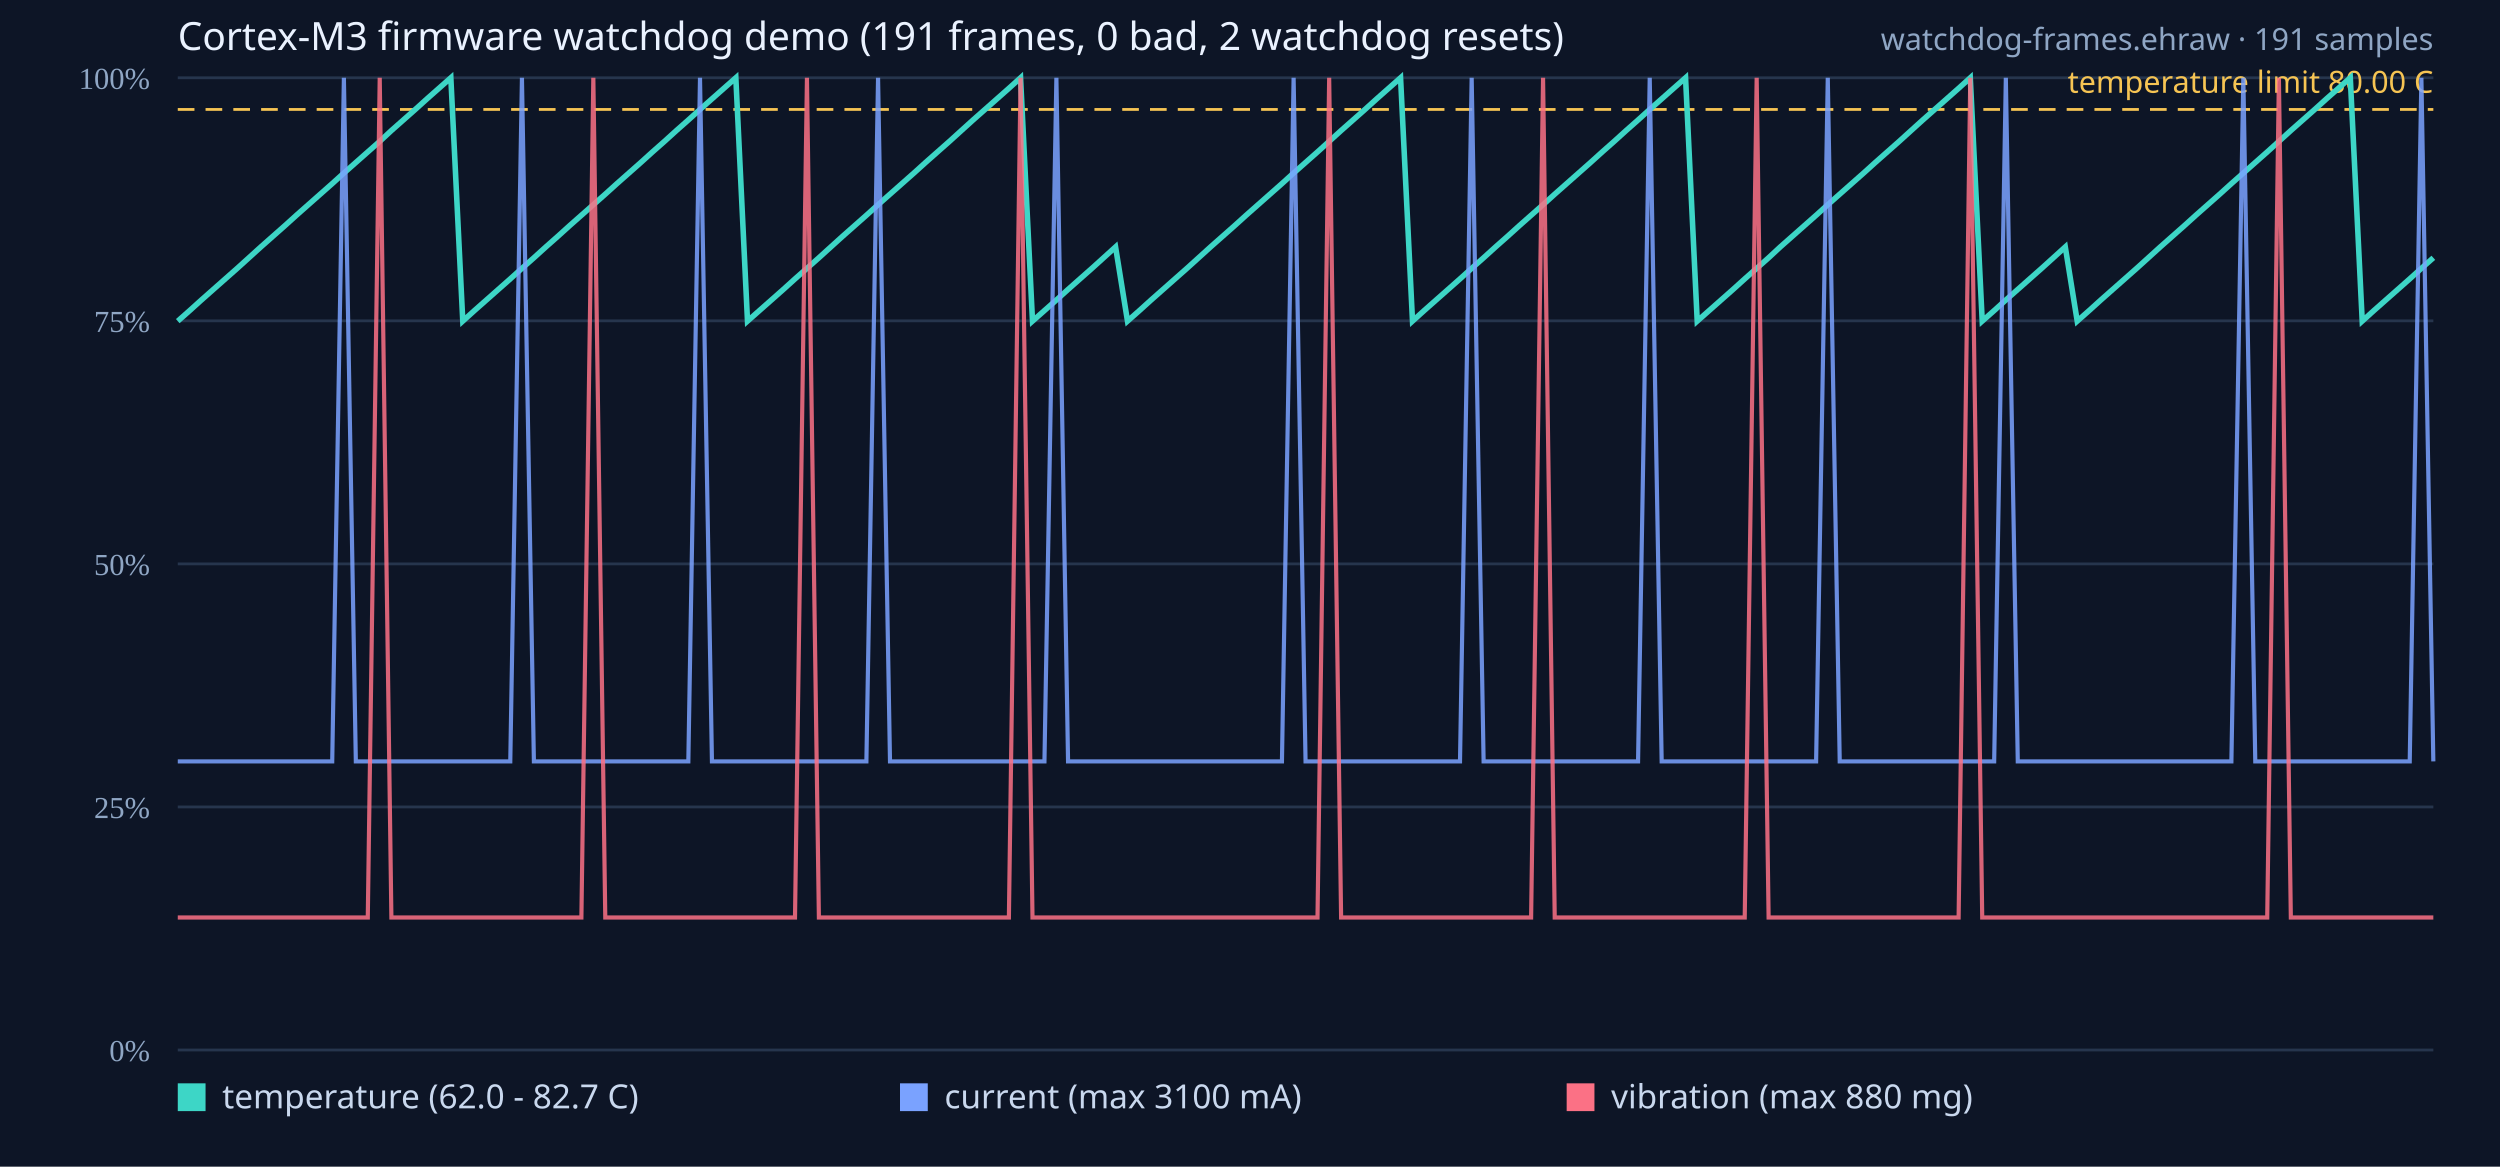
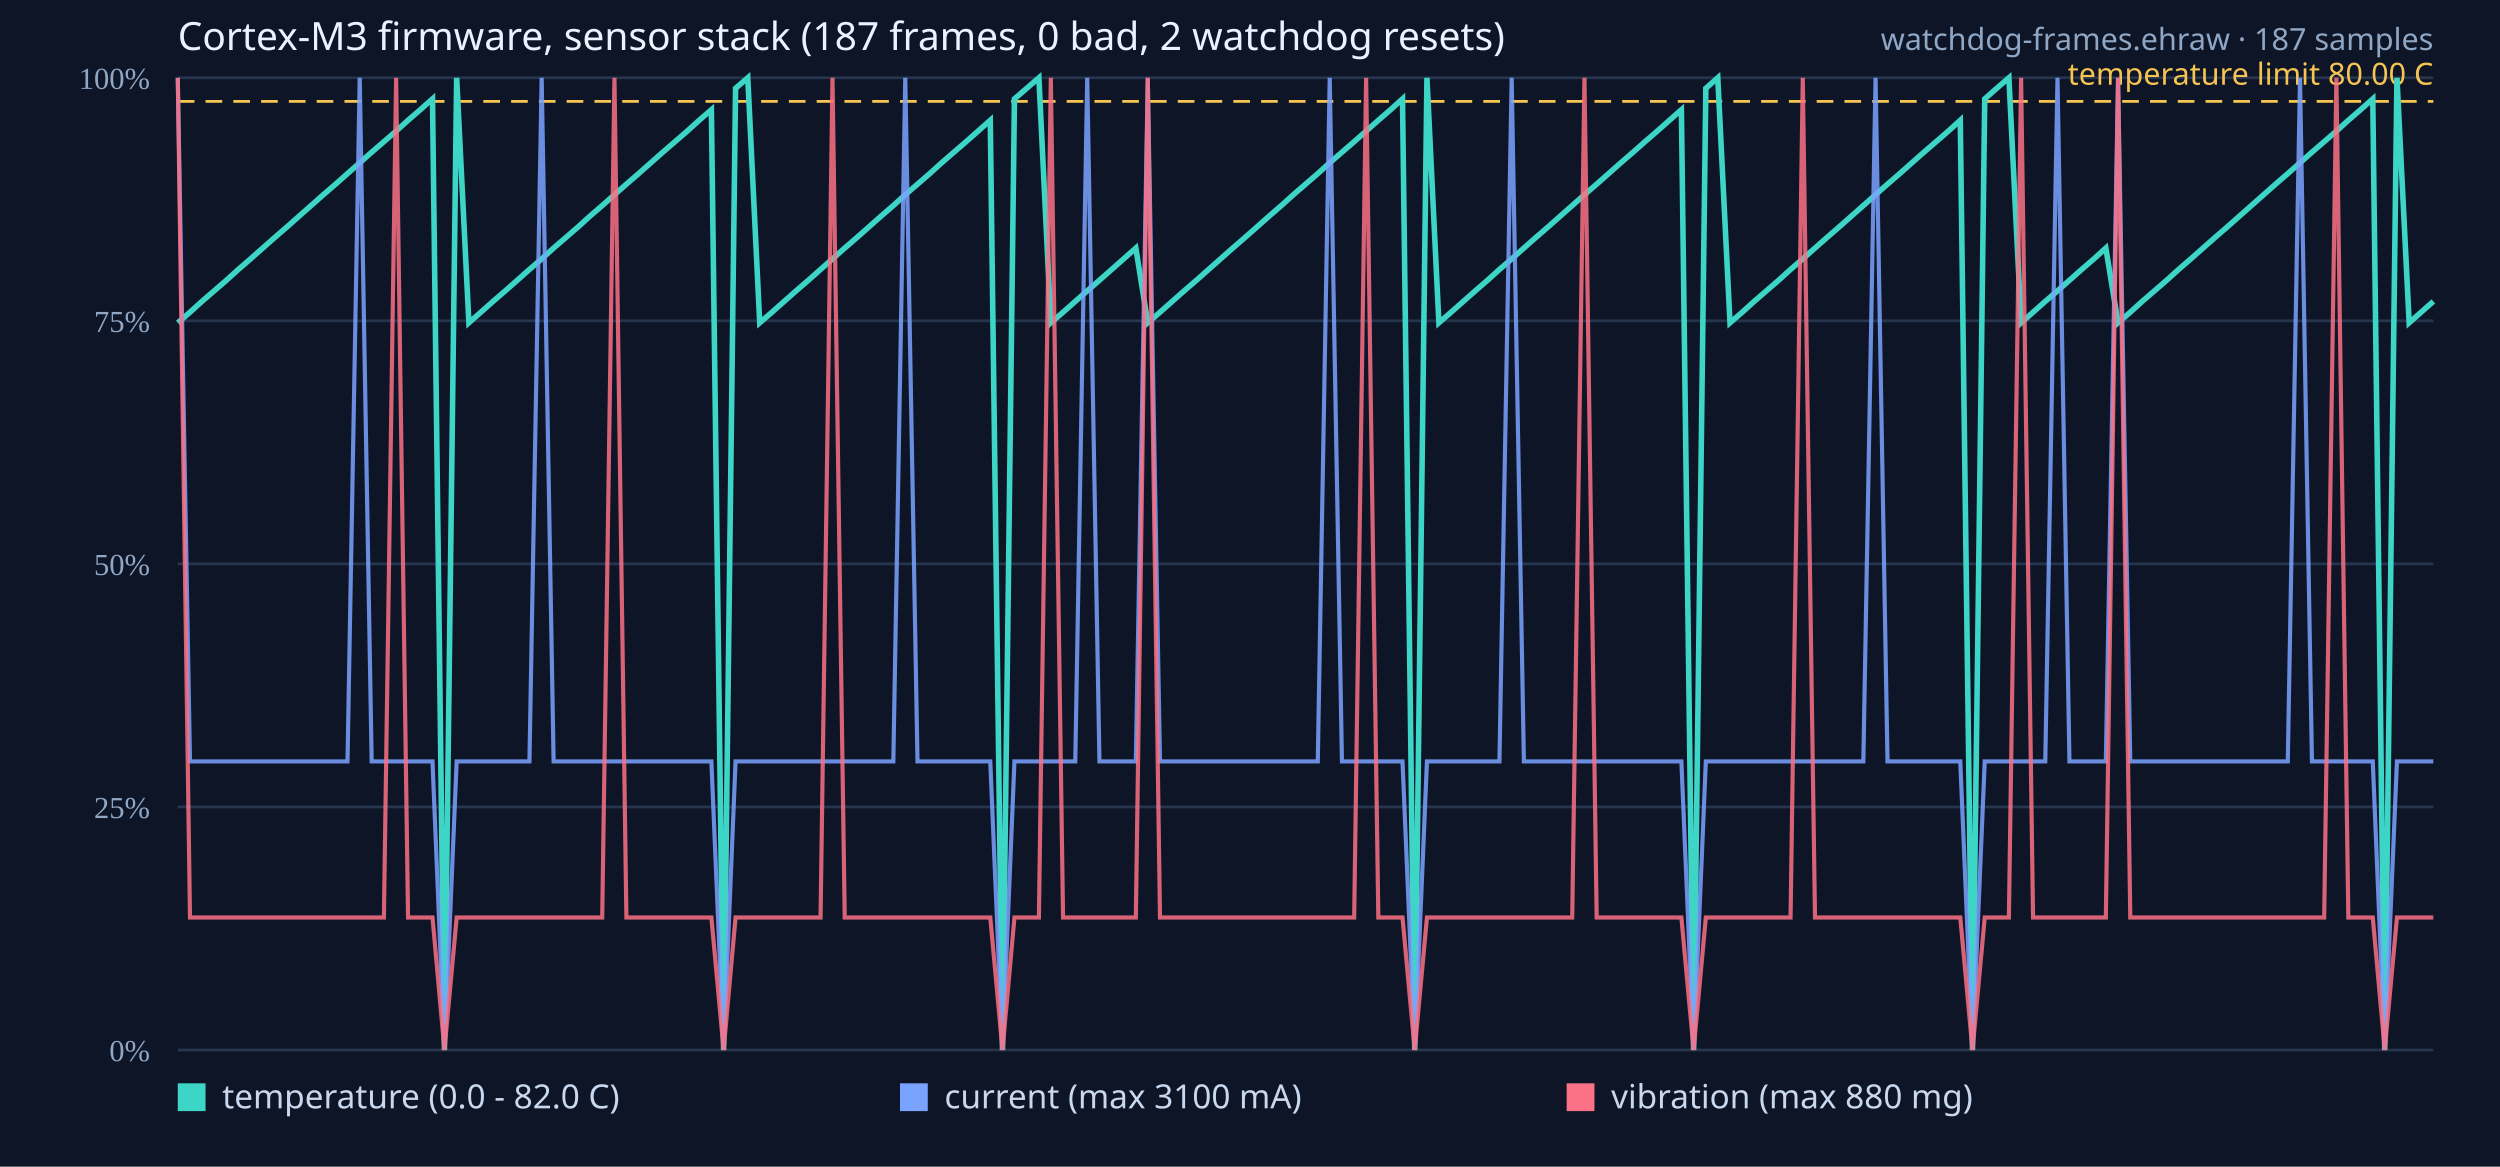
<svg xmlns="http://www.w3.org/2000/svg" width="900" height="420" viewBox="0 0 900 420" role="img">
  <rect width="900" height="420" fill="#0d1526" />
-   <text x="64" y="18" fill="#eaf2ff" font-size="14" font-family="Segoe UI, sans-serif">Cortex-M3 firmware watchdog demo (191 frames, 0 bad, 2 watchdog resets)</text>
-   <text x="876" y="18" fill="#8fa6c4" font-size="11" text-anchor="end" font-family="Segoe UI, sans-serif">watchdog-frames.ehraw · 191 samples</text>
+   <text x="64" y="18" fill="#eaf2ff" font-size="14" font-family="Segoe UI, sans-serif">Cortex-M3 firmware, sensor stack (187 frames, 0 bad, 2 watchdog resets)</text>
+   <text x="876" y="18" fill="#8fa6c4" font-size="11" text-anchor="end" font-family="Segoe UI, sans-serif">watchdog-frames.ehraw · 187 samples</text>
  <line x1="64" y1="28.0" x2="876" y2="28.0" stroke="#26354d" stroke-width="1" />
  <text x="54" y="32.0" fill="#8fa6c4" font-size="11" text-anchor="end">100%</text>
  <line x1="64" y1="115.5" x2="876" y2="115.5" stroke="#26354d" stroke-width="1" />
  <text x="54" y="119.5" fill="#8fa6c4" font-size="11" text-anchor="end">75%</text>
  <line x1="64" y1="203.0" x2="876" y2="203.0" stroke="#26354d" stroke-width="1" />
  <text x="54" y="207.0" fill="#8fa6c4" font-size="11" text-anchor="end">50%</text>
  <line x1="64" y1="290.5" x2="876" y2="290.5" stroke="#26354d" stroke-width="1" />
  <text x="54" y="294.5" fill="#8fa6c4" font-size="11" text-anchor="end">25%</text>
  <line x1="64" y1="378.0" x2="876" y2="378.0" stroke="#26354d" stroke-width="1" />
  <text x="54" y="382.0" fill="#8fa6c4" font-size="11" text-anchor="end">0%</text>
-   <line x1="64" y1="39.4" x2="876" y2="39.4" stroke="#f6c453" stroke-width="1" stroke-dasharray="6 4" />
-   <text x="876" y="33.4" fill="#f6c453" font-size="11" text-anchor="end" font-family="Segoe UI, sans-serif">temperature limit 80.00 C</text>
-   <polyline points="64.0,115.6 68.3,111.8 72.5,108.0 76.8,104.2 81.1,100.4 85.4,96.6 89.6,92.8 93.9,88.9 98.2,85.1 102.5,81.3 106.7,77.5 111.0,73.7 115.3,69.9 119.6,66.1 123.8,62.3 128.1,58.5 132.4,54.7 136.7,50.9 140.9,47.0 145.2,43.2 149.5,39.4 153.7,35.6 158.0,31.8 162.3,28.0 166.6,115.6 170.8,111.8 175.1,108.0 179.4,104.2 183.7,100.4 187.9,96.6 192.2,92.8 196.5,88.9 200.8,85.1 205.0,81.3 209.3,77.5 213.6,73.7 217.9,69.9 222.1,66.1 226.4,62.3 230.7,58.5 234.9,54.7 239.2,50.9 243.5,47.0 247.8,43.2 252.0,39.4 256.3,35.6 260.6,31.8 264.9,28.0 269.1,115.6 273.4,111.8 277.7,108.0 282.0,104.2 286.2,100.4 290.5,96.6 294.8,92.8 299.1,88.9 303.3,85.1 307.6,81.3 311.9,77.5 316.1,73.7 320.4,69.9 324.7,66.1 329.0,62.3 333.2,58.5 337.5,54.7 341.8,50.9 346.1,47.0 350.3,43.2 354.6,39.4 358.9,35.6 363.2,31.8 367.4,28.0 371.7,115.6 376.0,111.8 380.3,108.0 384.5,104.2 388.8,100.4 393.1,96.6 397.3,92.8 401.6,88.9 405.9,115.6 410.2,111.8 414.4,108.0 418.7,104.2 423.0,100.4 427.3,96.6 431.5,92.8 435.8,88.9 440.1,85.1 444.4,81.3 448.6,77.5 452.9,73.7 457.2,69.9 461.5,66.1 465.7,62.3 470.0,58.5 474.3,54.7 478.5,50.9 482.8,47.0 487.1,43.2 491.4,39.4 495.6,35.6 499.9,31.8 504.2,28.0 508.5,115.6 512.7,111.8 517.0,108.0 521.3,104.2 525.6,100.4 529.8,96.6 534.1,92.8 538.4,88.9 542.7,85.1 546.9,81.3 551.2,77.5 555.5,73.7 559.7,69.9 564.0,66.1 568.3,62.3 572.6,58.5 576.8,54.7 581.1,50.9 585.4,47.0 589.7,43.2 593.9,39.4 598.2,35.6 602.5,31.8 606.8,28.0 611.0,115.6 615.3,111.8 619.6,108.0 623.9,104.2 628.1,100.4 632.4,96.6 636.7,92.8 640.9,88.9 645.2,85.1 649.5,81.3 653.8,77.5 658.0,73.7 662.3,69.9 666.6,66.1 670.9,62.3 675.1,58.5 679.4,54.7 683.7,50.9 688.0,47.0 692.2,43.2 696.5,39.4 700.8,35.6 705.1,31.8 709.3,28.0 713.6,115.6 717.9,111.8 722.1,108.0 726.4,104.2 730.7,100.4 735.0,96.6 739.2,92.8 743.5,88.9 747.8,115.6 752.1,111.8 756.3,108.0 760.6,104.2 764.9,100.4 769.2,96.6 773.4,92.8 777.7,88.9 782.0,85.1 786.3,81.3 790.5,77.5 794.8,73.7 799.1,69.9 803.3,66.1 807.6,62.3 811.9,58.5 816.2,54.7 820.4,50.9 824.7,47.0 829.0,43.2 833.3,39.4 837.5,35.6 841.8,31.8 846.1,28.0 850.4,115.6 854.6,111.8 858.9,108.0 863.2,104.2 867.5,100.4 871.7,96.6 876.0,92.8" fill="none" stroke="#3dd6c6" stroke-width="2" />
-   <polyline points="64.0,274.1 68.3,274.1 72.5,274.1 76.8,274.1 81.1,274.1 85.4,274.1 89.6,274.1 93.9,274.1 98.2,274.1 102.5,274.1 106.7,274.1 111.0,274.1 115.3,274.1 119.6,274.1 123.8,28.0 128.1,274.1 132.4,274.1 136.7,274.1 140.9,274.1 145.2,274.1 149.5,274.1 153.7,274.1 158.0,274.1 162.3,274.1 166.6,274.1 170.8,274.1 175.1,274.1 179.4,274.1 183.7,274.1 187.9,28.0 192.2,274.1 196.5,274.1 200.8,274.1 205.0,274.1 209.3,274.1 213.6,274.1 217.9,274.1 222.1,274.1 226.4,274.1 230.7,274.1 234.9,274.1 239.2,274.1 243.5,274.1 247.8,274.1 252.0,28.0 256.3,274.1 260.6,274.1 264.9,274.1 269.1,274.1 273.4,274.1 277.7,274.1 282.0,274.1 286.2,274.1 290.5,274.1 294.8,274.1 299.1,274.1 303.3,274.1 307.6,274.1 311.9,274.1 316.1,28.0 320.4,274.1 324.7,274.1 329.0,274.1 333.2,274.1 337.5,274.1 341.8,274.1 346.1,274.1 350.3,274.1 354.6,274.1 358.9,274.1 363.2,274.1 367.4,274.1 371.7,274.1 376.0,274.1 380.3,28.0 384.5,274.1 388.8,274.1 393.1,274.1 397.3,274.1 401.6,274.1 405.9,274.1 410.2,274.1 414.4,274.1 418.7,274.1 423.0,274.1 427.3,274.1 431.5,274.1 435.8,274.1 440.1,274.1 444.4,274.1 448.6,274.1 452.9,274.1 457.2,274.1 461.5,274.1 465.7,28.0 470.0,274.1 474.3,274.1 478.5,274.1 482.8,274.1 487.1,274.1 491.4,274.1 495.6,274.1 499.9,274.1 504.2,274.1 508.5,274.1 512.7,274.1 517.0,274.1 521.3,274.1 525.6,274.1 529.8,28.0 534.1,274.1 538.4,274.1 542.7,274.1 546.9,274.1 551.2,274.1 555.5,274.1 559.7,274.1 564.0,274.1 568.3,274.1 572.6,274.1 576.8,274.1 581.1,274.1 585.4,274.1 589.7,274.1 593.9,28.0 598.2,274.1 602.5,274.1 606.8,274.1 611.0,274.1 615.3,274.1 619.6,274.1 623.9,274.1 628.1,274.1 632.4,274.1 636.7,274.1 640.9,274.1 645.2,274.1 649.5,274.1 653.8,274.1 658.0,28.0 662.3,274.1 666.6,274.1 670.9,274.1 675.1,274.1 679.4,274.1 683.7,274.1 688.0,274.1 692.2,274.1 696.5,274.1 700.8,274.1 705.1,274.1 709.3,274.1 713.6,274.1 717.9,274.1 722.1,28.0 726.4,274.1 730.7,274.1 735.0,274.1 739.2,274.1 743.5,274.1 747.8,274.1 752.1,274.1 756.3,274.1 760.6,274.1 764.9,274.1 769.2,274.1 773.4,274.1 777.7,274.1 782.0,274.1 786.3,274.1 790.5,274.1 794.8,274.1 799.1,274.1 803.3,274.1 807.6,28.0 811.9,274.1 816.2,274.1 820.4,274.1 824.7,274.1 829.0,274.1 833.3,274.1 837.5,274.1 841.8,274.1 846.1,274.1 850.4,274.1 854.6,274.1 858.9,274.1 863.2,274.1 867.5,274.1 871.7,28.0 876.0,274.1" fill="none" stroke="#7aa2ff" stroke-width="1.5" opacity="0.85" />
-   <polyline points="64.0,330.3 68.3,330.3 72.5,330.3 76.8,330.3 81.1,330.3 85.4,330.3 89.6,330.3 93.9,330.3 98.2,330.3 102.5,330.3 106.7,330.3 111.0,330.3 115.3,330.3 119.6,330.3 123.8,330.3 128.1,330.3 132.4,330.3 136.7,28.0 140.9,330.3 145.2,330.3 149.5,330.3 153.7,330.3 158.0,330.3 162.3,330.3 166.6,330.3 170.8,330.3 175.1,330.3 179.4,330.3 183.7,330.3 187.9,330.3 192.2,330.3 196.5,330.3 200.8,330.3 205.0,330.3 209.3,330.3 213.6,28.0 217.9,330.3 222.1,330.3 226.4,330.3 230.7,330.3 234.9,330.3 239.2,330.3 243.5,330.3 247.8,330.3 252.0,330.3 256.3,330.3 260.6,330.3 264.9,330.3 269.1,330.3 273.4,330.3 277.7,330.3 282.0,330.3 286.2,330.3 290.5,28.0 294.8,330.3 299.1,330.3 303.3,330.3 307.6,330.3 311.9,330.3 316.1,330.3 320.4,330.3 324.7,330.3 329.0,330.3 333.2,330.3 337.5,330.3 341.8,330.3 346.1,330.3 350.3,330.3 354.6,330.3 358.9,330.3 363.2,330.3 367.4,28.0 371.7,330.3 376.0,330.3 380.3,330.3 384.5,330.3 388.8,330.3 393.1,330.3 397.3,330.3 401.6,330.3 405.9,330.3 410.2,330.3 414.4,330.3 418.7,330.3 423.0,330.3 427.3,330.3 431.5,330.3 435.8,330.3 440.1,330.3 444.4,330.3 448.6,330.3 452.9,330.3 457.2,330.3 461.5,330.3 465.7,330.3 470.0,330.3 474.3,330.3 478.5,28.0 482.8,330.3 487.1,330.3 491.4,330.3 495.6,330.3 499.9,330.3 504.2,330.3 508.5,330.3 512.7,330.3 517.0,330.3 521.3,330.3 525.6,330.3 529.8,330.3 534.1,330.3 538.4,330.3 542.7,330.3 546.9,330.3 551.2,330.3 555.5,28.0 559.7,330.3 564.0,330.3 568.3,330.3 572.6,330.3 576.8,330.3 581.1,330.3 585.4,330.3 589.7,330.3 593.9,330.3 598.2,330.3 602.5,330.3 606.8,330.3 611.0,330.3 615.3,330.3 619.6,330.3 623.9,330.3 628.1,330.3 632.4,28.0 636.7,330.3 640.9,330.3 645.2,330.3 649.5,330.3 653.8,330.3 658.0,330.3 662.3,330.3 666.6,330.3 670.9,330.3 675.1,330.3 679.4,330.3 683.7,330.3 688.0,330.3 692.2,330.3 696.5,330.3 700.8,330.3 705.1,330.3 709.3,28.0 713.6,330.3 717.9,330.3 722.1,330.3 726.4,330.3 730.7,330.3 735.0,330.3 739.2,330.3 743.5,330.3 747.8,330.3 752.1,330.3 756.3,330.3 760.6,330.3 764.9,330.3 769.2,330.3 773.4,330.3 777.7,330.3 782.0,330.3 786.3,330.3 790.5,330.3 794.8,330.3 799.1,330.3 803.3,330.3 807.6,330.3 811.9,330.3 816.2,330.3 820.4,28.0 824.7,330.3 829.0,330.3 833.3,330.3 837.5,330.3 841.8,330.3 846.1,330.3 850.4,330.3 854.6,330.3 858.9,330.3 863.2,330.3 867.5,330.3 871.7,330.3 876.0,330.3" fill="none" stroke="#fb7185" stroke-width="1.5" opacity="0.85" />
+   <line x1="64" y1="36.5" x2="876" y2="36.5" stroke="#f6c453" stroke-width="1" stroke-dasharray="6 4" />
+   <text x="876" y="30.5" fill="#f6c453" font-size="11" text-anchor="end" font-family="Segoe UI, sans-serif">temperature limit 80.00 C</text>
+   <polyline points="64.0,116.2 68.4,112.4 72.7,108.5 77.1,104.7 81.5,100.9 85.8,97.0 90.2,93.2 94.6,89.3 98.9,85.5 103.3,81.7 107.7,77.8 112.0,74.0 116.4,70.1 120.8,66.3 125.1,62.5 129.5,58.6 133.8,54.8 138.2,51.0 142.6,47.2 146.9,43.3 151.3,39.5 155.7,35.6 160.0,378.0 164.4,28.0 168.8,116.2 173.1,112.4 177.5,108.5 181.9,104.7 186.2,100.9 190.6,97.0 195.0,93.2 199.3,89.3 203.7,85.5 208.1,81.7 212.4,77.8 216.8,74.0 221.2,70.1 225.5,66.3 229.9,62.5 234.3,58.6 238.6,54.8 243.0,51.0 247.4,47.2 251.7,43.3 256.1,39.5 260.5,378.0 264.8,31.8 269.2,28.0 273.5,116.2 277.9,112.4 282.3,108.5 286.6,104.7 291.0,100.9 295.4,97.0 299.7,93.2 304.1,89.3 308.5,85.5 312.8,81.7 317.2,77.8 321.6,74.0 325.9,70.1 330.3,66.3 334.7,62.5 339.0,58.6 343.4,54.8 347.8,51.0 352.1,47.2 356.5,43.3 360.9,378.0 365.2,35.6 369.6,31.8 374.0,28.0 378.3,116.2 382.7,112.4 387.1,108.5 391.4,104.7 395.8,100.9 400.2,97.0 404.5,93.2 408.9,89.3 413.2,116.2 417.6,112.4 422.0,108.5 426.3,104.7 430.7,100.9 435.1,97.0 439.4,93.2 443.8,89.3 448.2,85.5 452.5,81.7 456.9,77.8 461.3,74.0 465.6,70.1 470.0,66.3 474.4,62.5 478.7,58.6 483.1,54.8 487.5,51.0 491.8,47.2 496.2,43.3 500.6,39.5 504.9,35.6 509.3,378.0 513.7,28.0 518.0,116.2 522.4,112.4 526.8,108.5 531.1,104.7 535.5,100.9 539.8,97.0 544.2,93.2 548.6,89.3 552.9,85.5 557.3,81.7 561.7,77.8 566.0,74.0 570.4,70.1 574.8,66.3 579.1,62.5 583.5,58.6 587.9,54.8 592.2,51.0 596.6,47.2 601.0,43.3 605.3,39.5 609.7,378.0 614.1,31.8 618.4,28.0 622.8,116.2 627.2,112.4 631.5,108.5 635.9,104.7 640.3,100.9 644.6,97.0 649.0,93.2 653.4,89.3 657.7,85.5 662.1,81.7 666.5,77.8 670.8,74.0 675.2,70.1 679.5,66.3 683.9,62.5 688.3,58.6 692.6,54.8 697.0,51.0 701.4,47.2 705.7,43.3 710.1,378.0 714.5,35.6 718.8,31.8 723.2,28.0 727.6,116.2 731.9,112.4 736.3,108.5 740.7,104.7 745.0,100.9 749.4,97.0 753.8,93.2 758.1,89.3 762.5,116.2 766.9,112.4 771.2,108.5 775.6,104.7 780.0,100.9 784.3,97.0 788.7,93.2 793.1,89.3 797.4,85.5 801.8,81.7 806.2,77.8 810.5,74.0 814.9,70.1 819.2,66.3 823.6,62.5 828.0,58.6 832.3,54.8 836.7,51.0 841.1,47.2 845.4,43.3 849.8,39.5 854.2,35.6 858.5,378.0 862.9,28.0 867.3,116.2 871.6,112.4 876.0,108.5" fill="none" stroke="#3dd6c6" stroke-width="2" />
+   <polyline points="64.0,28.0 68.4,274.1 72.7,274.1 77.1,274.1 81.5,274.1 85.8,274.1 90.2,274.1 94.6,274.1 98.9,274.1 103.3,274.1 107.7,274.1 112.0,274.1 116.4,274.1 120.8,274.1 125.1,274.1 129.5,28.0 133.8,274.1 138.2,274.1 142.6,274.1 146.9,274.1 151.3,274.1 155.7,274.1 160.0,378.0 164.4,274.1 168.8,274.1 173.1,274.1 177.5,274.1 181.9,274.1 186.2,274.1 190.6,274.1 195.0,28.0 199.3,274.1 203.7,274.1 208.1,274.1 212.4,274.1 216.8,274.1 221.2,274.1 225.5,274.1 229.9,274.1 234.3,274.1 238.6,274.1 243.0,274.1 247.4,274.1 251.7,274.1 256.1,274.1 260.5,378.0 264.8,274.1 269.2,274.1 273.5,274.1 277.9,274.1 282.3,274.1 286.6,274.1 291.0,274.1 295.4,274.1 299.7,274.1 304.1,274.1 308.5,274.1 312.8,274.1 317.2,274.1 321.6,274.1 325.9,28.0 330.3,274.1 334.7,274.1 339.0,274.1 343.4,274.1 347.8,274.1 352.1,274.1 356.5,274.1 360.9,378.0 365.2,274.1 369.6,274.1 374.0,274.1 378.3,274.1 382.7,274.1 387.1,274.1 391.4,28.0 395.8,274.1 400.2,274.1 404.5,274.1 408.9,274.1 413.2,28.0 417.6,274.1 422.0,274.1 426.3,274.1 430.7,274.1 435.1,274.1 439.4,274.1 443.8,274.1 448.2,274.1 452.5,274.1 456.9,274.1 461.3,274.1 465.6,274.1 470.0,274.1 474.4,274.1 478.7,28.0 483.1,274.1 487.5,274.1 491.8,274.1 496.2,274.1 500.6,274.1 504.9,274.1 509.3,378.0 513.7,274.1 518.0,274.1 522.4,274.1 526.8,274.1 531.1,274.1 535.5,274.1 539.8,274.1 544.2,28.0 548.6,274.1 552.9,274.1 557.3,274.1 561.7,274.1 566.0,274.1 570.4,274.1 574.8,274.1 579.1,274.1 583.5,274.1 587.9,274.1 592.2,274.1 596.6,274.1 601.0,274.1 605.3,274.1 609.7,378.0 614.1,274.1 618.4,274.1 622.8,274.1 627.2,274.1 631.5,274.1 635.9,274.1 640.3,274.1 644.6,274.1 649.0,274.1 653.4,274.1 657.7,274.1 662.1,274.1 666.5,274.1 670.8,274.1 675.2,28.0 679.5,274.1 683.9,274.1 688.3,274.1 692.6,274.1 697.0,274.1 701.4,274.1 705.7,274.1 710.1,378.0 714.5,274.1 718.8,274.1 723.2,274.1 727.6,274.1 731.9,274.1 736.3,274.1 740.7,28.0 745.0,274.1 749.4,274.1 753.8,274.1 758.1,274.1 762.5,28.0 766.9,274.1 771.2,274.1 775.6,274.1 780.0,274.1 784.3,274.1 788.7,274.1 793.1,274.1 797.4,274.1 801.8,274.1 806.2,274.1 810.5,274.1 814.9,274.1 819.2,274.1 823.6,274.1 828.0,28.0 832.3,274.1 836.7,274.1 841.1,274.1 845.4,274.1 849.8,274.1 854.2,274.1 858.5,378.0 862.9,274.1 867.3,274.1 871.6,274.1 876.0,274.1" fill="none" stroke="#7aa2ff" stroke-width="1.5" opacity="0.85" />
+   <polyline points="64.0,28.0 68.4,330.3 72.7,330.3 77.1,330.3 81.5,330.3 85.8,330.3 90.2,330.3 94.6,330.3 98.9,330.3 103.3,330.3 107.7,330.3 112.0,330.3 116.4,330.3 120.8,330.3 125.1,330.3 129.5,330.3 133.8,330.3 138.2,330.3 142.6,28.0 146.9,330.3 151.3,330.3 155.7,330.3 160.0,378.0 164.4,330.3 168.8,330.3 173.1,330.3 177.5,330.3 181.9,330.3 186.2,330.3 190.6,330.3 195.0,330.3 199.3,330.3 203.7,330.3 208.1,330.3 212.4,330.3 216.8,330.3 221.2,28.0 225.5,330.3 229.9,330.3 234.3,330.3 238.6,330.3 243.0,330.3 247.4,330.3 251.7,330.3 256.1,330.3 260.5,378.0 264.8,330.3 269.2,330.3 273.5,330.3 277.9,330.3 282.3,330.3 286.6,330.3 291.0,330.3 295.4,330.3 299.7,28.0 304.1,330.3 308.5,330.3 312.8,330.3 317.2,330.3 321.6,330.3 325.9,330.3 330.3,330.3 334.7,330.3 339.0,330.3 343.4,330.3 347.8,330.3 352.1,330.3 356.5,330.3 360.9,378.0 365.2,330.3 369.6,330.3 374.0,330.3 378.3,28.0 382.7,330.3 387.1,330.3 391.4,330.3 395.8,330.3 400.2,330.3 404.5,330.3 408.9,330.3 413.2,28.0 417.6,330.3 422.0,330.3 426.3,330.3 430.7,330.3 435.1,330.3 439.4,330.3 443.8,330.3 448.2,330.3 452.5,330.3 456.9,330.3 461.3,330.3 465.6,330.3 470.0,330.3 474.4,330.3 478.7,330.3 483.1,330.3 487.5,330.3 491.8,28.0 496.2,330.3 500.6,330.3 504.9,330.3 509.3,378.0 513.7,330.3 518.0,330.3 522.4,330.3 526.8,330.3 531.1,330.3 535.5,330.3 539.8,330.3 544.2,330.3 548.6,330.3 552.9,330.3 557.3,330.3 561.7,330.3 566.0,330.3 570.4,28.0 574.8,330.3 579.1,330.3 583.5,330.3 587.9,330.3 592.2,330.3 596.6,330.3 601.0,330.3 605.3,330.3 609.7,378.0 614.1,330.3 618.4,330.3 622.8,330.3 627.2,330.3 631.5,330.3 635.9,330.3 640.3,330.3 644.6,330.3 649.0,28.0 653.4,330.3 657.7,330.3 662.1,330.3 666.5,330.3 670.8,330.3 675.2,330.3 679.5,330.3 683.9,330.3 688.3,330.3 692.6,330.3 697.0,330.3 701.4,330.3 705.7,330.3 710.1,378.0 714.5,330.3 718.8,330.3 723.2,330.3 727.6,28.0 731.9,330.3 736.3,330.3 740.7,330.3 745.0,330.3 749.4,330.3 753.8,330.3 758.1,330.3 762.5,28.0 766.9,330.3 771.2,330.3 775.6,330.3 780.0,330.3 784.3,330.3 788.7,330.3 793.1,330.3 797.4,330.3 801.8,330.3 806.2,330.3 810.5,330.3 814.9,330.3 819.2,330.3 823.6,330.3 828.0,330.3 832.3,330.3 836.7,330.3 841.1,28.0 845.4,330.3 849.8,330.3 854.2,330.3 858.5,378.0 862.9,330.3 867.3,330.3 871.6,330.3 876.0,330.3" fill="none" stroke="#fb7185" stroke-width="1.5" opacity="0.85" />
  <g font-family="Segoe UI, sans-serif" font-size="12">
    <rect x="64" y="390" width="10" height="10" fill="#3dd6c6" />
-     <text x="80" y="399" fill="#c9d8ee">temperature (62.0 - 82.7 C)</text>
+     <text x="80" y="399" fill="#c9d8ee">temperature (0.0 - 82.0 C)</text>
    <rect x="324" y="390" width="10" height="10" fill="#7aa2ff" />
    <text x="340" y="399" fill="#c9d8ee">current (max 3100 mA)</text>
    <rect x="564" y="390" width="10" height="10" fill="#fb7185" />
    <text x="580" y="399" fill="#c9d8ee">vibration (max 880 mg)</text>
  </g>
</svg>
